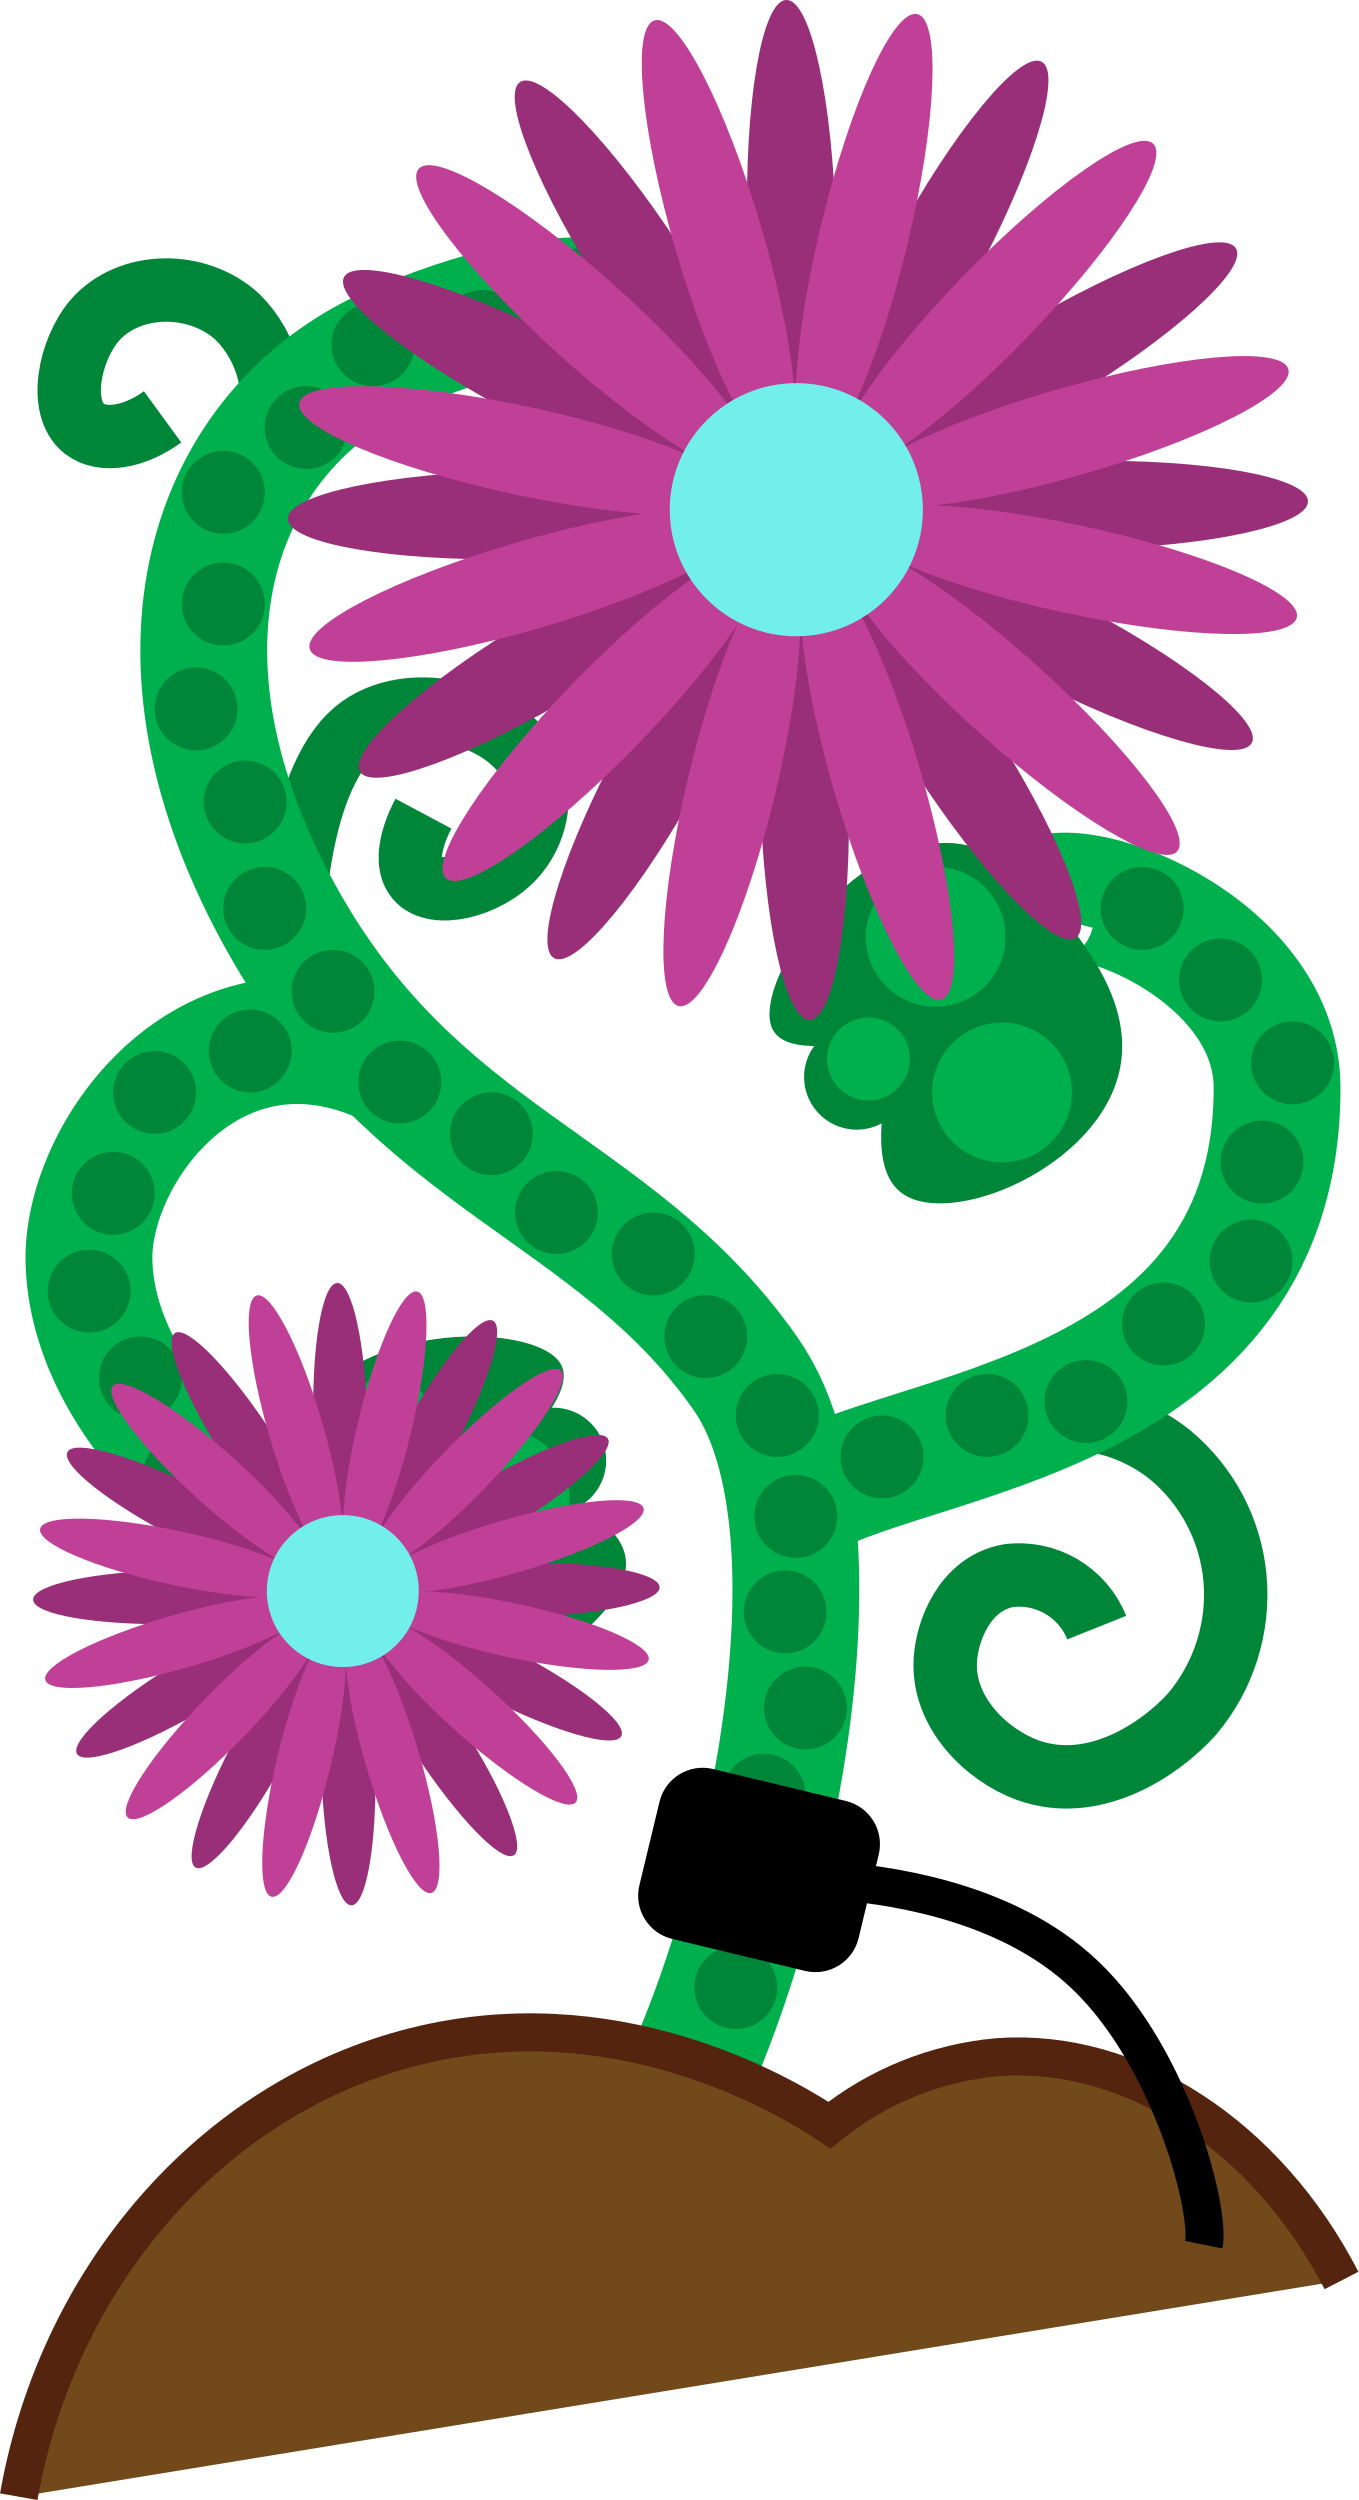
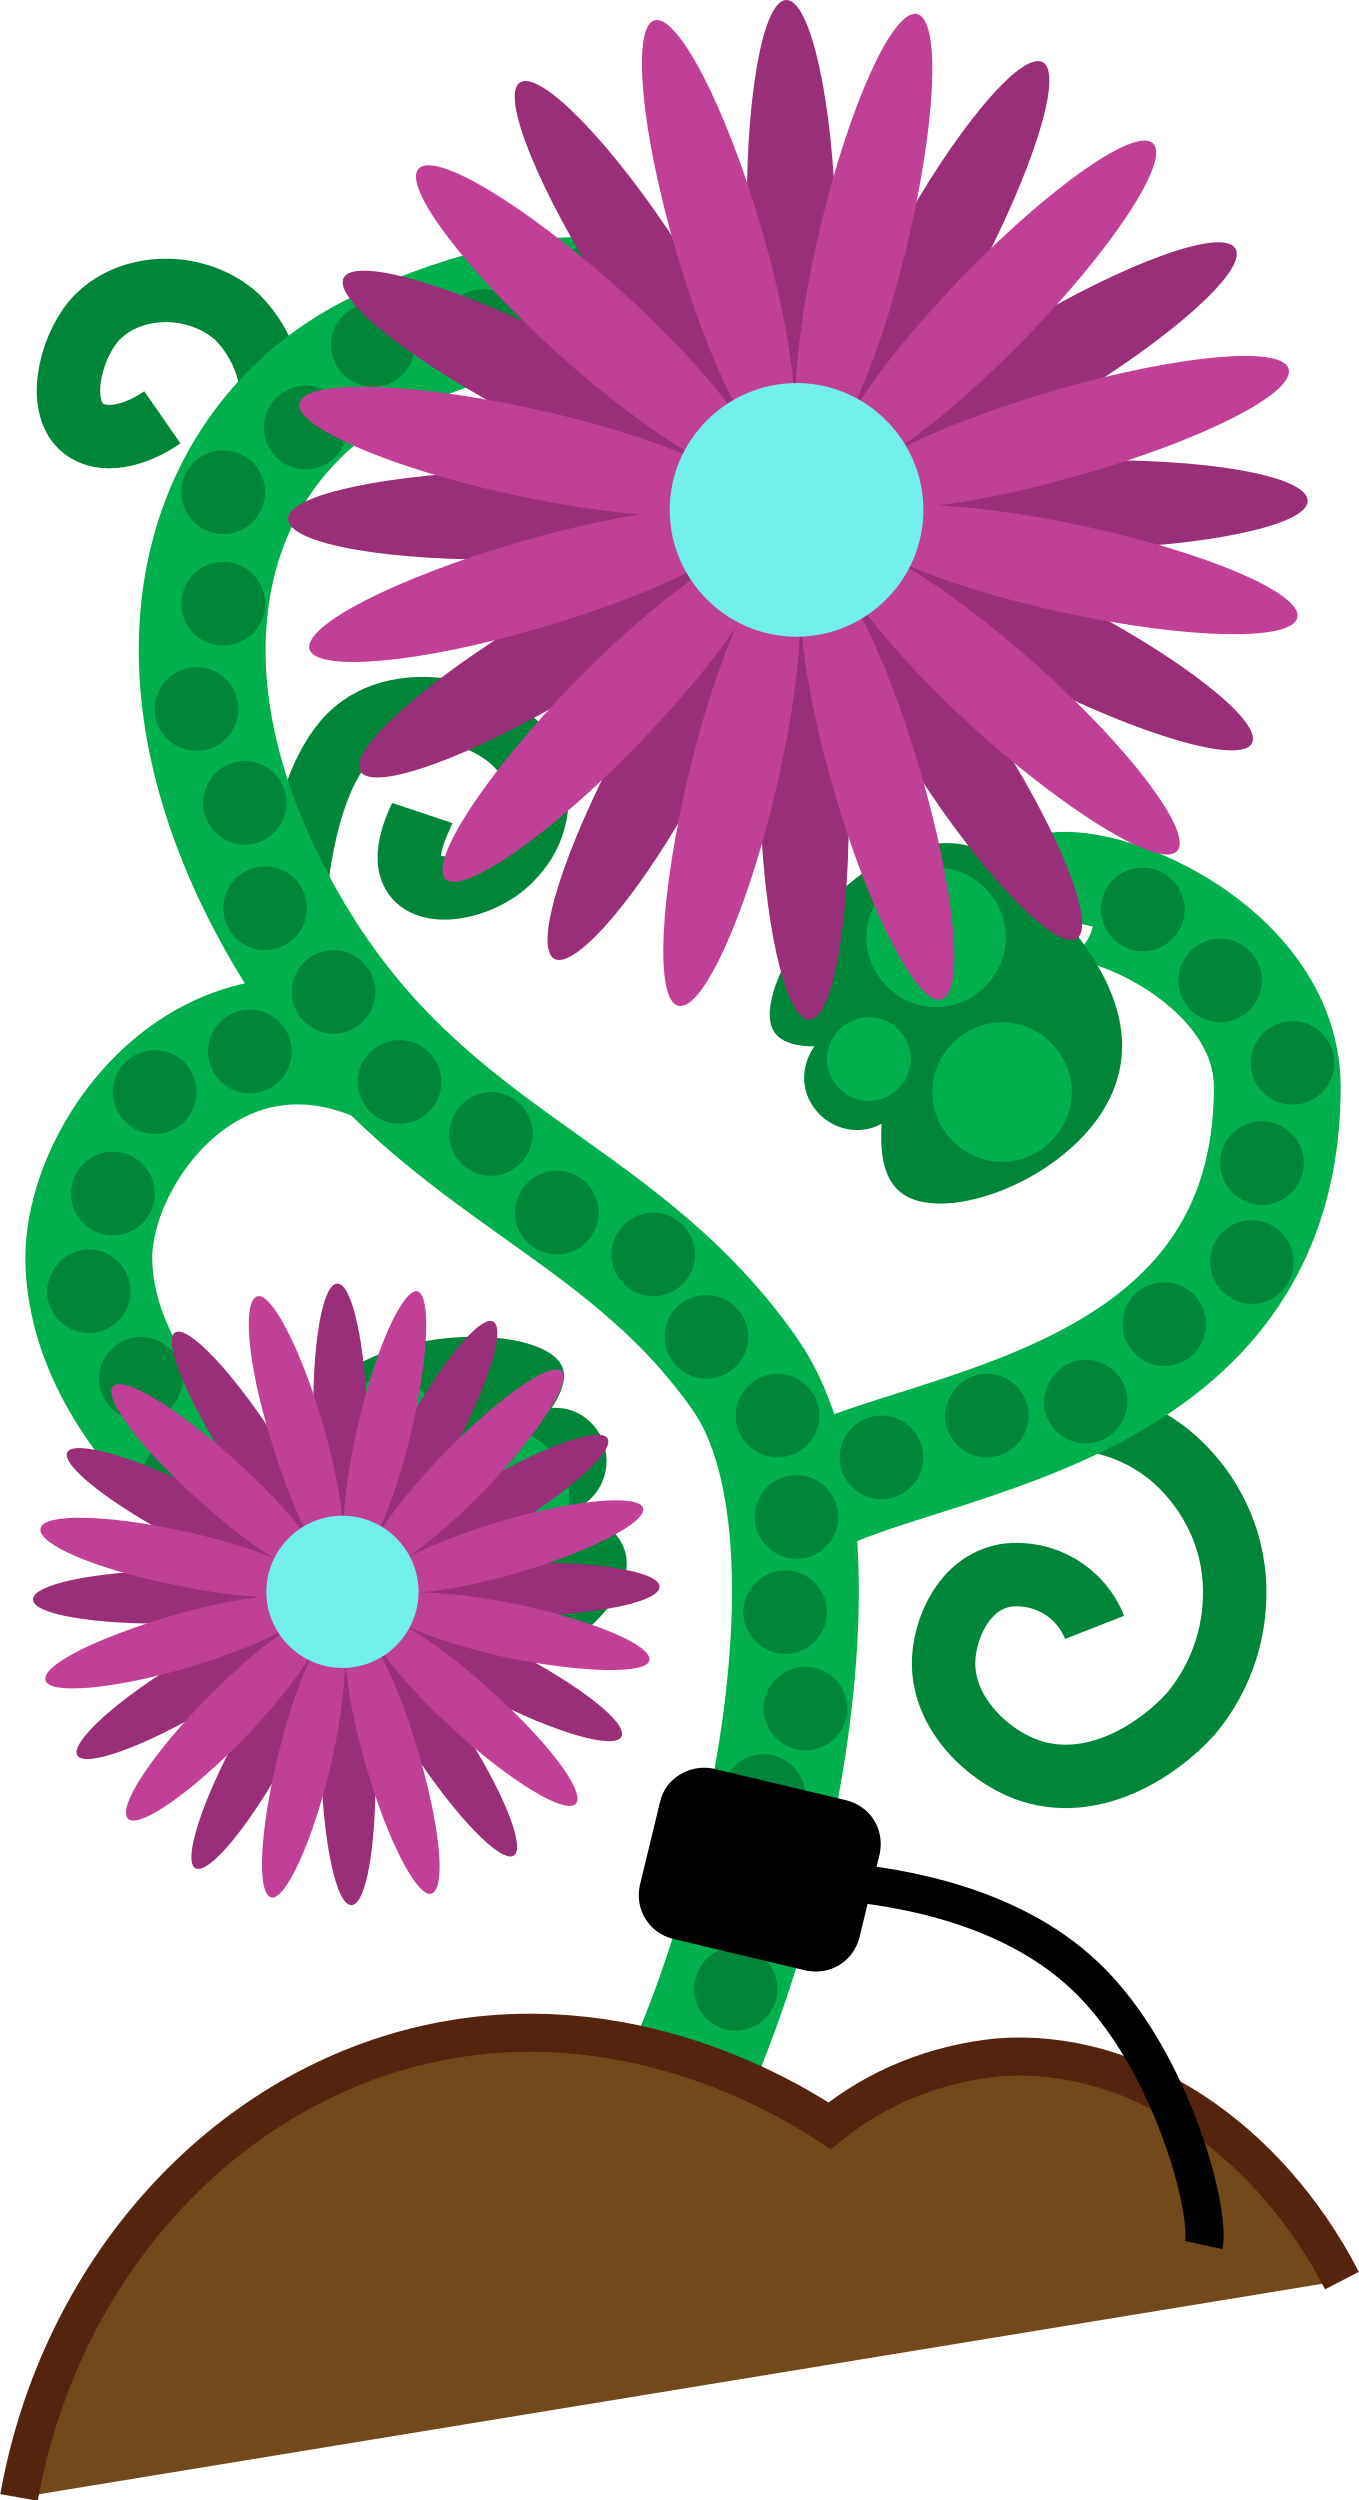
- <svg xmlns="http://www.w3.org/2000/svg" viewBox="0 0 107.1 197.13">
-   <defs>
-     <style>.cls-1,.cls-2,.cls-7{fill:none;}.cls-1{stroke:#008639;stroke-width:5px;}.cls-1,.cls-2,.cls-4,.cls-6,.cls-7{stroke-miterlimit:10;}.cls-2{stroke:#00b04c;stroke-width:10px;}.cls-3{fill:#008639;}.cls-4{fill:#71491a;stroke:#54240e;}.cls-4,.cls-6,.cls-7{stroke-width:3px;}.cls-5{fill:#00b04c;}.cls-6,.cls-7{stroke:#000;}.cls-8{fill:#992f78;}.cls-9{fill:#c04097;}.cls-10{fill:#73efeb;}</style>
-   </defs>
-   <g id="newest_closed" data-name="newest closed">
-     <path class="cls-1" d="M22,75.4c0-.8,0-12.77,4.59-17.36,4-4,12.4-1.88,14.3,2.38a7,7,0,0,1-1.36,7.15c-2.15,2.36-6.29,3.34-7.66,1.7s.35-4.81.51-5.11" transform="translate(1.01 0)" />
-     <path class="cls-1" d="M20,34.46A9.3,9.3,0,0,0,17.73,25c-3.2-2.94-8.59-2.82-11.27.26-2,2.35-2.91,6.89-.83,8.54,1.41,1.1,3.93.71,6.18-.93" transform="translate(1.01 0)" />
-     <path class="cls-1" d="M77.93,112.41c.59-.19,7.61-2.28,13.33,2.31a14.34,14.34,0,0,1,5.11,9.7A14.62,14.62,0,0,1,93,135.14C90.43,138,85.2,141.46,80,139.57c-3.24-1.19-6.72-4.56-6.47-8.68.14-2.34,1.55-6,4.94-6.64a6.6,6.6,0,0,1,7,4.09" transform="translate(1.01 0)" />
-     <path class="cls-2" d="M48.13,172.72c9.26-11.49,19.39-50.5,9.65-64.4-10.5-15-26.11-16.61-36.87-36.39-11.6-21.34-4.67-38.68,9.5-44.62,16-6.68,22.2-3.11,24.94,2.94" transform="translate(1.01 0)" />
-     <path class="cls-2" d="M60.9,119.12c6.36-6.27,38.81-5.7,38.79-33.35,0-11.83-18.39-18-19.4-13.79" transform="translate(1.01 0)" />
-     <path class="cls-2" d="M29.66,83.78C15.85,77.28,6,90.59,6,99.19c.08,12.55,15.06,23.94,21.5,22.21" transform="translate(1.01 0)" />
-     <circle class="cls-3" cx="52.66" cy="26.13" r="3.27" />
-     <circle class="cls-3" cx="45.63" cy="22.86" r="3.27" />
-     <circle class="cls-3" cx="38.06" cy="26.13" r="3.27" />
-     <circle class="cls-3" cx="29.41" cy="27.18" r="3.27" />
-     <circle class="cls-3" cx="24.14" cy="33.71" r="3.27" />
-     <circle class="cls-3" cx="17.61" cy="38.82" r="3.27" />
-     <circle class="cls-3" cx="17.61" cy="47.63" r="3.27" />
-     <circle class="cls-3" cx="15.46" cy="55.9" r="3.27" />
-     <circle class="cls-3" cx="19.33" cy="63.24" r="3.27" />
-     <circle class="cls-3" cx="20.87" cy="71.63" r="3.27" />
-     <circle class="cls-3" cx="26.26" cy="78.17" r="3.27" />
-     <circle class="cls-3" cx="19.73" cy="82.87" r="3.27" />
-     <circle class="cls-3" cx="12.19" cy="86.14" r="3.27" />
-     <circle class="cls-3" cx="8.93" cy="94.1" r="3.27" />
-     <circle class="cls-3" cx="7.03" cy="101.81" r="3.27" />
-     <circle class="cls-3" cx="11.07" cy="108.66" r="3.27" />
-     <circle class="cls-3" cx="14.56" cy="116.3" r="3.27" />
-     <circle class="cls-3" cx="22.11" cy="119.57" r="3.27" />
-     <circle class="cls-3" cx="31.52" cy="85.32" r="3.27" />
-     <circle class="cls-3" cx="38.74" cy="89.4" r="3.27" />
-     <circle class="cls-3" cx="43.88" cy="95.61" r="3.27" />
-     <circle class="cls-3" cx="51.51" cy="98.88" r="3.27" />
-     <circle class="cls-3" cx="55.65" cy="105.39" r="3.27" />
-     <circle class="cls-3" cx="61.29" cy="111.61" r="3.27" />
-     <circle class="cls-3" cx="62.75" cy="119.57" r="3.27" />
-     <circle class="cls-3" cx="69.55" cy="114.88" r="3.27" />
-     <circle class="cls-3" cx="61.91" cy="127.1" r="3.27" />
-     <circle class="cls-3" cx="63.51" cy="134.68" r="3.27" />
-     <circle class="cls-3" cx="60.24" cy="141.55" r="3.27" />
-     <circle class="cls-3" cx="58.02" cy="156.72" r="3.27" />
-     <circle class="cls-3" cx="77.83" cy="111.61" r="3.27" />
-     <circle class="cls-3" cx="85.63" cy="110.51" r="3.27" />
-     <circle class="cls-3" cx="91.75" cy="104.4" r="3.27" />
-     <circle class="cls-3" cx="98.65" cy="99.44" r="3.27" />
-     <circle class="cls-3" cx="99.51" cy="91.63" r="3.27" />
-     <circle class="cls-3" cx="101.92" cy="83.81" r="3.27" />
-     <circle class="cls-3" cx="96.24" cy="77.27" r="3.27" />
-     <circle class="cls-3" cx="90.06" cy="71.63" r="3.27" />
-     <path class="cls-4" d="M.47,196.87c3.17-17.93,15.86-32,32-35.68s29.2,4.58,31.92,6.38a24.63,24.63,0,0,1,13.28-5.36c10.57-.77,21.22,6.2,27.1,17.61" transform="translate(1.01 0)" />
-     <path class="cls-3" d="M55.94,28.92c3-1.05,9-3.12,14.1-.39,8.71,4.66,10,20.63,5.2,23.95-1.9,1.32-4.71.62-6.89-.24,0,.21.37,3.11-1.64,4.78s-5.22,1.44-7.46-.77c-.42,1.27-1.19,3-2.56,3.31-4.57,1.13-16-12.59-12.08-22.17C46.79,32.09,52.86,30,55.94,28.92Z" transform="translate(1.01 0)" />
-     <path class="cls-3" d="M83.59,73.3c1.55,2.1,4.61,6.23,3.73,10.87C85.81,92.08,73.7,97,70,94c-1.48-1.16-1.63-3.51-1.49-5.42a4.15,4.15,0,0,1-5.32-6.1c-1.1,0-2.61-.2-3.21-1.19-2-3.27,5.9-15.52,14.32-14.79C78.89,67,82,71.16,83.59,73.3Z" transform="translate(1.01 0)" />
-     <path class="cls-3" d="M23.55,123c.9,2.45,2.67,7.28,7,9.09,7.43,3.1,18.17-4.32,17.79-9.06-.15-1.88-2-3.3-3.7-4.23A4.16,4.16,0,0,0,42.5,111c.59-.92,1.27-2.28.77-3.32-1.64-3.47-16.2-3.61-20.22,3.81C20.83,115.6,22.63,120.52,23.55,123Z" transform="translate(1.01 0)" />
-     <circle class="cls-5" cx="79.01" cy="86.14" r="5.51" />
-     <circle class="cls-5" cx="73.78" cy="73.87" r="5.51" />
-     <circle class="cls-5" cx="52.38" cy="39.97" r="5.51" />
-     <circle class="cls-5" cx="65.69" cy="34.46" r="5.51" />
-     <circle class="cls-5" cx="64.2" cy="48.66" r="5.51" />
-     <circle class="cls-5" cx="39.41" cy="118.15" r="5.51" />
-     <circle class="cls-5" cx="73.78" cy="44.36" r="3.27" />
-     <circle class="cls-5" cx="53.62" cy="50.9" r="3.27" />
-     <circle class="cls-5" cx="68.48" cy="83.5" r="3.27" />
-     <circle class="cls-5" cx="30.66" cy="111.77" r="3.27" />
-     <circle class="cls-5" cx="33.93" cy="127.1" r="3.27" />
-     <rect class="cls-6" x="51.46" y="142.06" width="14.78" height="10.78" rx="2" transform="translate(37.16 -9.68) rotate(13.54)" />
-     <path class="cls-7" d="M93.91,177c.56-2.8-2.76-15.56-10-21.85-6.26-5.48-15.4-6.57-19.26-6.86" transform="translate(1.01 0)" />
-   </g>
-   <g id="new_flowers" data-name="new flowers">
-     <ellipse id="petals" class="cls-8" cx="49.79" cy="21.54" rx="3.49" ry="17.97" transform="translate(-2.69 30.58) rotate(-32.99)" />
-     <ellipse id="petals-2" data-name="petals" class="cls-8" cx="74.03" cy="58.89" rx="3.49" ry="17.97" transform="translate(-19.12 49.8) rotate(-32.99)" />
-     <ellipse id="petals-3" data-name="petals" class="cls-8" cx="42.11" cy="30.06" rx="3.49" ry="17.97" transform="translate(-2.85 53.81) rotate(-62.85)" />
-     <ellipse id="petals-4" data-name="petals" class="cls-8" cx="81.72" cy="50.37" rx="3.49" ry="17.97" transform="translate(0.61 100.1) rotate(-62.85)" />
-     <ellipse id="petals-5" data-name="petals" class="cls-8" cx="39.66" cy="40.6" rx="17.97" ry="3.49" transform="translate(0.3 0.7) rotate(-1)" />
-     <ellipse id="petals-6" data-name="petals" class="cls-8" cx="84.17" cy="39.83" rx="17.97" ry="3.49" transform="translate(0.32 1.48) rotate(-1)" />
-     <ellipse id="petals-7" data-name="petals" class="cls-8" cx="42.81" cy="51.63" rx="17.97" ry="3.49" transform="translate(-19.42 29.27) rotate(-30.86)" />
-     <ellipse id="petals-8" data-name="petals" class="cls-8" cx="81.02" cy="28.8" rx="17.97" ry="3.49" transform="translate(-2.29 45.64) rotate(-30.86)" />
-     <ellipse id="petals-9" data-name="petals" class="cls-8" cx="51.27" cy="59.77" rx="17.97" ry="3.49" transform="translate(-24.72 76.24) rotate(-61.45)" />
-     <ellipse id="petals-10" data-name="petals" class="cls-8" cx="72.55" cy="20.66" rx="17.97" ry="3.49" transform="translate(20.73 74.51) rotate(-61.45)" />
-     <ellipse id="petals-11" data-name="petals" class="cls-8" cx="62.42" cy="62.47" rx="3.49" ry="17.97" transform="translate(-0.4 1.44) rotate(-1.31)" />
-     <ellipse id="petals-12" data-name="petals" class="cls-8" cx="61.41" cy="17.96" rx="3.49" ry="17.97" transform="translate(0.61 1.41) rotate(-1.31)" />
-     <ellipse id="petals-13" data-name="petals" class="cls-9" cx="45.37" cy="25.32" rx="3.49" ry="17.97" transform="translate(-2.8 42.1) rotate(-48)" />
-     <ellipse id="petals-14" data-name="petals" class="cls-9" cx="78.46" cy="55.11" rx="3.49" ry="17.97" transform="translate(-13.99 76.54) rotate(-48)" />
-     <ellipse id="petals-15" data-name="petals" class="cls-9" cx="40.15" cy="35.54" rx="3.49" ry="17.97" transform="translate(-2.02 67.32) rotate(-77.86)" />
-     <ellipse id="petals-16" data-name="petals" class="cls-9" cx="83.67" cy="44.9" rx="3.49" ry="17.97" transform="translate(23.2 117.26) rotate(-77.86)" />
-     <ellipse id="petals-17" data-name="petals" class="cls-9" cx="40.52" cy="46.36" rx="17.97" ry="3.49" transform="matrix(0.96, -0.28, 0.28, 0.96, -10.21, 12.98)" />
-     <ellipse id="petals-18" data-name="petals" class="cls-9" cx="83.31" cy="34.07" rx="17.97" ry="3.49" transform="translate(-5.16 24.31) rotate(-16.02)" />
-     <ellipse id="petals-19" data-name="petals" class="cls-9" cx="46.42" cy="56.19" rx="17.97" ry="3.49" transform="matrix(0.7, -0.72, 0.72, 0.7, -25.23, 50.39)" />
-     <ellipse id="petals-20" data-name="petals" class="cls-9" cx="77.41" cy="24.24" rx="17.97" ry="3.49" transform="translate(7.13 62.93) rotate(-45.88)" />
-     <ellipse id="petals-21" data-name="petals" class="cls-9" cx="56.7" cy="61.86" rx="17.97" ry="3.49" transform="translate(-15.7 102.5) rotate(-76.46)" />
-     <ellipse id="petals-22" data-name="petals" class="cls-9" cx="67.12" cy="18.57" rx="17.97" ry="3.49" transform="translate(34.36 79.49) rotate(-76.46)" />
-     <ellipse id="petals-23" data-name="petals" class="cls-9" cx="68.17" cy="61.58" rx="3.49" ry="17.97" transform="translate(-13.55 21.64) rotate(-16.32)" />
-     <ellipse id="petals-24" data-name="petals" class="cls-9" cx="55.66" cy="18.85" rx="3.49" ry="17.97" transform="translate(-2.05 16.4) rotate(-16.32)" />
-     <ellipse id="petals-25" data-name="petals" class="cls-8" cx="18.75" cy="114.31" rx="2.13" ry="10.96" transform="translate(-58.21 28.64) rotate(-32.99)" />
-     <path id="petals-26" data-name="petals" class="cls-8" d="M39.51,146.29c-1,.64-4.46-3-7.76-8s-5.17-9.71-4.18-10.35,4.46,3,7.75,8,5.17,9.72,4.19,10.36" transform="translate(1.01 0)" />
-     <ellipse id="petals-27" data-name="petals" class="cls-8" cx="14.06" cy="119.5" rx="2.13" ry="10.96" transform="translate(-97.68 77.48) rotate(-62.85)" />
-     <ellipse id="petals-28" data-name="petals" class="cls-8" cx="38.23" cy="131.9" rx="2.13" ry="10.96" transform="translate(-95.57 105.72) rotate(-62.85)" />
-     <path id="petals-29" data-name="petals" class="cls-8" d="M1.6,126.13c0-1.18,4.87-2.21,10.93-2.32s11,.76,11,1.94S18.65,128,12.6,128.07s-11-.76-11-1.94" transform="translate(1.01 0)" />
-     <ellipse id="petals-30" data-name="petals" class="cls-8" cx="39.72" cy="125.46" rx="10.96" ry="2.13" transform="matrix(1, -0.02, 0.02, 1, -1.18, 0.71)" />
-     <ellipse id="petals-31" data-name="petals" class="cls-8" cx="14.48" cy="132.67" rx="10.96" ry="2.13" transform="translate(-65 26.22) rotate(-30.86)" />
-     <ellipse id="petals-32" data-name="petals" class="cls-8" cx="37.8" cy="118.73" rx="10.96" ry="2.13" transform="matrix(0.86, -0.51, 0.51, 0.86, -54.55, 36.2)" />
-     <path id="petals-33" data-name="petals" class="cls-8" d="M14.41,147.26c-1-.56.48-5.33,3.37-10.65s6.08-9.17,7.11-8.61-.47,5.33-3.37,10.65-6.08,9.17-7.11,8.61" transform="translate(1.01 0)" />
-     <ellipse id="petals-34" data-name="petals" class="cls-8" cx="32.63" cy="113.77" rx="10.96" ry="2.13" transform="translate(-81.89 88.06) rotate(-61.45)" />
-     <path id="petals-35" data-name="petals" class="cls-8" d="M26.7,150.24c-1.17,0-2.24-4.86-2.38-10.91s.71-11,1.88-11,2.24,4.86,2.38,10.91-.7,11-1.88,11" transform="translate(1.01 0)" />
-     <path id="petals-36" data-name="petals" class="cls-8" d="M25.58,101.16c1.18,0,2.24,4.86,2.38,10.92s-.7,11-1.88,11-2.24-4.85-2.38-10.91.71-11,1.88-11" transform="translate(1.01 0)" />
-     <ellipse id="petals-37" data-name="petals" class="cls-9" cx="16.05" cy="116.61" rx="2.13" ry="10.96" transform="translate(-80.35 50.52) rotate(-48)" />
-     <ellipse id="petals-38" data-name="petals" class="cls-9" cx="36.24" cy="134.79" rx="2.13" ry="10.96" transform="translate(-87.17 71.53) rotate(-48)" />
-     <ellipse id="petals-39" data-name="petals" class="cls-9" cx="12.87" cy="122.85" rx="2.13" ry="10.96" transform="translate(-108.93 109.6) rotate(-77.86)" />
-     <ellipse id="petals-40" data-name="petals" class="cls-9" cx="39.42" cy="128.56" rx="2.13" ry="10.96" transform="translate(-93.54 140.07) rotate(-77.86)" />
-     <ellipse id="petals-41" data-name="petals" class="cls-9" cx="13.09" cy="129.45" rx="10.96" ry="2.13" transform="translate(-34.2 8.64) rotate(-16.02)" />
-     <ellipse id="petals-42" data-name="petals" class="cls-9" cx="39.2" cy="121.95" rx="10.96" ry="2.13" transform="translate(-31.12 15.55) rotate(-16.02)" />
-     <ellipse id="petals-43" data-name="petals" class="cls-9" cx="16.69" cy="135.45" rx="10.96" ry="2.13" transform="translate(-91.16 53.13) rotate(-45.88)" />
-     <ellipse id="petals-44" data-name="petals" class="cls-9" cx="35.6" cy="115.95" rx="10.96" ry="2.13" transform="translate(-71.41 60.78) rotate(-45.88)" />
-     <path id="petals-45" data-name="petals" class="cls-9" d="M20.4,149.56c-1.15-.27-.92-5.27.49-11.15s3.5-10.44,4.64-10.16.92,5.27-.5,11.15-3.49,10.44-4.63,10.16" transform="translate(1.01 0)" />
-     <path id="petals-46" data-name="petals" class="cls-9" d="M31.89,101.84c1.14.28.92,5.27-.5,11.16s-3.49,10.43-4.63,10.16-.93-5.27.49-11.16,3.49-10.44,4.64-10.16" transform="translate(1.01 0)" />
-     <path id="petals-47" data-name="petals" class="cls-9" d="M33,149.26c-1.13.33-3.42-4.12-5.12-9.93s-2.17-10.78-1-11.11,3.42,4.11,5.12,9.92,2.17,10.79,1,11.12" transform="translate(1.01 0)" />
-     <path id="petals-48" data-name="petals" class="cls-9" d="M19.24,102.15c1.13-.33,3.43,4.11,5.13,9.92s2.17,10.79,1,11.12-3.43-4.11-5.13-9.92-2.16-10.79-1-11.12" transform="translate(1.01 0)" />
-     <circle class="cls-10" cx="62.79" cy="40.19" r="9.98" />
-     <circle class="cls-10" cx="27.03" cy="125.46" r="5.99" />
+ <svg xmlns="http://www.w3.org/2000/svg" version="1.1" id="Layer_1" x="0px" y="0px" viewBox="0 0 107.1 197.1" style="enable-background:new 0 0 107.1 197.1;" xml:space="preserve">
+   <style type="text/css">
+ 	.st0{fill:none;stroke:#008639;stroke-width:5;stroke-miterlimit:10;}
+ 	.st1{fill:none;stroke:#00B04C;stroke-width:10;stroke-miterlimit:10;}
+ 	.st2{fill:#008639;}
+ 	.st3{fill:#71491A;}
+ 	.st4{fill:none;stroke:#54240E;stroke-width:3;stroke-miterlimit:10;}
+ 	.st5{fill:#00B04C;}
+ 	.st6{fill:none;stroke:#000000;stroke-width:3;stroke-miterlimit:10;}
+ 	.st7{fill:#992F78;}
+ 	.st8{fill:#C04097;}
+ 	.st9{fill:#73EFEB;}
+ </style>
+   <g>
+     <path class="st0" d="M23,75.4c0-0.8,0-12.8,4.6-17.4c4-4,12.4-1.9,14.3,2.4c0.9,2.5,0.4,5.2-1.4,7.1c-2.1,2.4-6.3,3.3-7.7,1.7   s0.4-4.8,0.5-5.1" />
+     <path class="st0" d="M21,34.5c1.1-3.3,0.2-7-2.3-9.5c-3.2-2.9-8.6-2.8-11.3,0.3c-2,2.4-2.9,6.9-0.8,8.5c1.4,1.1,3.9,0.7,6.2-0.9" />
+     <path class="st0" d="M78.9,112.4c0.6-0.2,7.6-2.3,13.3,2.3c2.9,2.4,4.8,5.9,5.1,9.7c0.3,3.9-0.9,7.7-3.4,10.7   c-2.6,2.9-7.8,6.3-13,4.4c-3.2-1.2-6.7-4.6-6.5-8.7c0.1-2.3,1.5-6,4.9-6.6c3-0.4,5.9,1.3,7,4.1" />
+     <path class="st1" d="M49.1,172.7c9.3-11.5,19.4-50.5,9.6-64.4c-10.5-15-26.1-16.6-36.9-36.4c-11.6-21.3-4.7-38.7,9.5-44.6   c16-6.7,22.2-3.1,24.9,2.9" />
+     <path class="st1" d="M61.9,119.1c6.4-6.3,38.8-5.7,38.8-33.4c0-11.8-18.4-18-19.4-13.8" />
+     <path class="st1" d="M30.7,83.8C16.9,77.3,7,90.6,7,99.2c0.1,12.6,15.1,23.9,21.5,22.2" />
+     <path class="st2" d="M52.7,22.9c1.8,0,3.3,1.5,3.3,3.3c0,1.8-1.5,3.3-3.3,3.3c-1.8,0-3.3-1.5-3.3-3.3   C49.4,24.3,50.9,22.9,52.7,22.9z" />
+     <circle class="st2" cx="45.6" cy="22.9" r="3.3" />
+     <circle class="st2" cx="38.1" cy="26.1" r="3.3" />
+     <circle class="st2" cx="29.4" cy="27.2" r="3.3" />
+     <circle class="st2" cx="24.1" cy="33.7" r="3.3" />
+     <circle class="st2" cx="17.6" cy="38.8" r="3.3" />
+     <circle class="st2" cx="17.6" cy="47.6" r="3.3" />
+     <circle class="st2" cx="15.5" cy="55.9" r="3.3" />
+     <path class="st2" d="M19.3,60c1.8,0,3.3,1.5,3.3,3.3c0,1.8-1.5,3.3-3.3,3.3c-1.8,0-3.3-1.5-3.3-3.3C16.1,61.4,17.5,60,19.3,60z" />
+     <circle class="st2" cx="20.9" cy="71.6" r="3.3" />
+     <path class="st2" d="M26.3,74.9c1.8,0,3.3,1.5,3.3,3.3c0,1.8-1.5,3.3-3.3,3.3c-1.8,0-3.3-1.5-3.3-3.3C23,76.4,24.5,74.9,26.3,74.9z   " />
+     <circle class="st2" cx="19.7" cy="82.9" r="3.3" />
+     <circle class="st2" cx="12.2" cy="86.1" r="3.3" />
+     <circle class="st2" cx="8.9" cy="94.1" r="3.3" />
+     <path class="st2" d="M7,98.5c1.8,0,3.3,1.5,3.3,3.3c0,1.8-1.5,3.3-3.3,3.3c-1.8,0-3.3-1.5-3.3-3.3C3.8,100,5.2,98.5,7,98.5z" />
+     <path class="st2" d="M11.1,105.4c1.8,0,3.3,1.5,3.3,3.3s-1.5,3.3-3.3,3.3c-1.8,0-3.3-1.5-3.3-3.3S9.3,105.4,11.1,105.4z" />
+     <path class="st2" d="M14.6,113c1.8,0,3.3,1.5,3.3,3.3c0,1.8-1.5,3.3-3.3,3.3s-3.3-1.5-3.3-3.3C11.3,114.5,12.8,113,14.6,113z" />
+     <path class="st2" d="M22.1,116.3c1.8,0,3.3,1.5,3.3,3.3c0,1.8-1.5,3.3-3.3,3.3c-1.8,0-3.3-1.5-3.3-3.3   C18.8,117.8,20.3,116.3,22.1,116.3z" />
+     <circle class="st2" cx="31.5" cy="85.3" r="3.3" />
+     <path class="st2" d="M38.7,86.1c1.8,0,3.3,1.5,3.3,3.3c0,1.8-1.5,3.3-3.3,3.3c-1.8,0-3.3-1.5-3.3-3.3   C35.5,87.6,36.9,86.1,38.7,86.1z" />
+     <circle class="st2" cx="43.9" cy="95.6" r="3.3" />
+     <path class="st2" d="M51.5,95.6c1.8,0,3.3,1.5,3.3,3.3s-1.5,3.3-3.3,3.3c-1.8,0-3.3-1.5-3.3-3.3S49.7,95.6,51.5,95.6z" />
+     <path class="st2" d="M55.7,102.1c1.8,0,3.3,1.5,3.3,3.3c0,1.8-1.5,3.3-3.3,3.3c-1.8,0-3.3-1.5-3.3-3.3   C52.4,103.6,53.8,102.1,55.7,102.1z" />
+     <path class="st2" d="M61.3,108.3c1.8,0,3.3,1.5,3.3,3.3c0,1.8-1.5,3.3-3.3,3.3s-3.3-1.5-3.3-3.3C58,109.8,59.5,108.3,61.3,108.3z" />
+     <path class="st2" d="M62.8,116.3c1.8,0,3.3,1.5,3.3,3.3c0,1.8-1.5,3.3-3.3,3.3s-3.3-1.5-3.3-3.3C59.5,117.8,60.9,116.3,62.8,116.3z   " />
+     <path class="st2" d="M69.5,111.6c1.8,0,3.3,1.5,3.3,3.3s-1.5,3.3-3.3,3.3c-1.8,0-3.3-1.5-3.3-3.3S67.7,111.6,69.5,111.6z" />
+     <path class="st2" d="M61.9,123.8c1.8,0,3.3,1.5,3.3,3.3c0,1.8-1.5,3.3-3.3,3.3s-3.3-1.5-3.3-3.3C58.6,125.3,60.1,123.8,61.9,123.8z   " />
+     <path class="st2" d="M63.5,131.4c1.8,0,3.3,1.5,3.3,3.3c0,1.8-1.5,3.3-3.3,3.3c-1.8,0-3.3-1.5-3.3-3.3   C60.2,132.9,61.7,131.4,63.5,131.4z" />
+     <path class="st2" d="M60.2,138.3c1.8,0,3.3,1.5,3.3,3.3c0,1.8-1.5,3.3-3.3,3.3c-1.8,0-3.3-1.5-3.3-3.3   C57,139.7,58.4,138.3,60.2,138.3z" />
+     <path class="st2" d="M58,153.5c1.8,0,3.3,1.5,3.3,3.3c0,1.8-1.5,3.3-3.3,3.3c-1.8,0-3.3-1.5-3.3-3.3   C54.8,154.9,56.2,153.5,58,153.5z" />
+     <path class="st2" d="M77.8,108.3c1.8,0,3.3,1.5,3.3,3.3c0,1.8-1.5,3.3-3.3,3.3s-3.3-1.5-3.3-3.3C74.6,109.8,76,108.3,77.8,108.3z" />
+     <path class="st2" d="M85.6,107.2c1.8,0,3.3,1.5,3.3,3.3c0,1.8-1.5,3.3-3.3,3.3s-3.3-1.5-3.3-3.3C82.4,108.7,83.8,107.2,85.6,107.2z   " />
+     <path class="st2" d="M91.8,101.1c1.8,0,3.3,1.5,3.3,3.3c0,1.8-1.5,3.3-3.3,3.3s-3.3-1.5-3.3-3.3C88.5,102.6,89.9,101.1,91.8,101.1z   " />
+     <path class="st2" d="M98.7,96.2c1.8,0,3.3,1.5,3.3,3.3s-1.5,3.3-3.3,3.3c-1.8,0-3.3-1.5-3.3-3.3S96.8,96.2,98.7,96.2z" />
+     <path class="st2" d="M99.5,88.4c1.8,0,3.3,1.5,3.3,3.3c0,1.8-1.5,3.3-3.3,3.3c-1.8,0-3.3-1.5-3.3-3.3   C96.2,89.8,97.7,88.4,99.5,88.4z" />
+     <path class="st2" d="M101.9,80.5c1.8,0,3.3,1.5,3.3,3.3s-1.5,3.3-3.3,3.3s-3.3-1.5-3.3-3.3S100.1,80.5,101.9,80.5z" />
+     <path class="st2" d="M96.2,74c1.8,0,3.3,1.5,3.3,3.3s-1.5,3.3-3.3,3.3c-1.8,0-3.3-1.5-3.3-3.3S94.4,74,96.2,74z" />
+     <path class="st2" d="M90.1,68.4c1.8,0,3.3,1.5,3.3,3.3c0,1.8-1.5,3.3-3.3,3.3c-1.8,0-3.3-1.5-3.3-3.3   C86.8,69.8,88.3,68.4,90.1,68.4z" />
+     <path class="st3" d="M1.5,196.9c3.2-17.9,15.9-32,32-35.7c16.1-3.7,29.2,4.6,31.9,6.4c3.8-3.1,8.4-4.9,13.3-5.4   c10.6-0.8,21.2,6.2,27.1,17.6" />
+     <path class="st4" d="M1.5,196.9c3.2-17.9,15.9-32,32-35.7c16.1-3.7,29.2,4.6,31.9,6.4c3.8-3.1,8.4-4.9,13.3-5.4   c10.6-0.8,21.2,6.2,27.1,17.6" />
+     <path class="st2" d="M57,28.9c3-1,9-3.1,14.1-0.4c8.7,4.7,10,20.6,5.2,24c-1.9,1.3-4.7,0.6-6.9-0.2c0,0.2,0.4,3.1-1.6,4.8   c-2,1.7-5.2,1.4-7.5-0.8c-0.4,1.3-1.2,3-2.6,3.3c-4.6,1.1-16-12.6-12.1-22.2C47.8,32.1,53.9,30,57,28.9z" />
+     <path class="st2" d="M84.6,73.3c1.6,2.1,4.6,6.2,3.7,10.9C86.8,92.1,74.7,97,71,94c-1.5-1.2-1.6-3.5-1.5-5.4   c-2,1.1-4.5,0.3-5.6-1.7c-0.8-1.4-0.6-3.1,0.3-4.4c-1.1,0-2.6-0.2-3.2-1.2c-2-3.3,5.9-15.5,14.3-14.8C79.9,67,83,71.2,84.6,73.3z" />
+     <path class="st2" d="M24.6,123c0.9,2.5,2.7,7.3,7,9.1c7.4,3.1,18.2-4.3,17.8-9.1c-0.1-1.9-2-3.3-3.7-4.2c2-1.1,2.7-3.6,1.6-5.7   c-0.8-1.4-2.2-2.2-3.8-2.1c0.6-0.9,1.3-2.3,0.8-3.3c-1.6-3.5-16.2-3.6-20.2,3.8C21.8,115.6,23.6,120.5,24.6,123z" />
+     <path class="st5" d="M79,80.6c3,0,5.5,2.5,5.5,5.5c0,3-2.5,5.5-5.5,5.5s-5.5-2.5-5.5-5.5C73.5,83.1,76,80.6,79,80.6z" />
+     <path class="st5" d="M73.8,68.4c3,0,5.5,2.5,5.5,5.5s-2.5,5.5-5.5,5.5s-5.5-2.5-5.5-5.5S70.7,68.4,73.8,68.4z" />
+     <path class="st5" d="M52.4,34.5c3,0,5.5,2.5,5.5,5.5c0,3-2.5,5.5-5.5,5.5S46.9,43,46.9,40C46.9,36.9,49.3,34.5,52.4,34.5z" />
+     <path class="st5" d="M65.7,29c3,0,5.5,2.5,5.5,5.5S68.7,40,65.7,40c-3,0-5.5-2.5-5.5-5.5S62.6,29,65.7,29z" />
+     <path class="st5" d="M64.2,43.1c3,0,5.5,2.5,5.5,5.5c0,3-2.5,5.5-5.5,5.5s-5.5-2.5-5.5-5.5C58.7,45.6,61.2,43.1,64.2,43.1z" />
+     <path class="st5" d="M39.4,112.6c3,0,5.5,2.5,5.5,5.5c0,3-2.5,5.5-5.5,5.5c-3,0-5.5-2.5-5.5-5.5C33.9,115.1,36.4,112.6,39.4,112.6z   " />
+     <path class="st5" d="M73.8,41.1c1.8,0,3.3,1.5,3.3,3.3c0,1.8-1.5,3.3-3.3,3.3c-1.8,0-3.3-1.5-3.3-3.3C70.5,42.6,72,41.1,73.8,41.1z   " />
+     <path class="st5" d="M53.6,47.6c1.8,0,3.3,1.5,3.3,3.3c0,1.8-1.5,3.3-3.3,3.3c-1.8,0-3.3-1.5-3.3-3.3   C50.4,49.1,51.8,47.6,53.6,47.6z" />
+     <path class="st5" d="M68.5,80.2c1.8,0,3.3,1.5,3.3,3.3s-1.5,3.3-3.3,3.3c-1.8,0-3.3-1.5-3.3-3.3S66.7,80.2,68.5,80.2z" />
+     <path class="st5" d="M30.7,108.5c1.8,0,3.3,1.5,3.3,3.3c0,1.8-1.5,3.3-3.3,3.3c-1.8,0-3.3-1.5-3.3-3.3   C27.4,110,28.9,108.5,30.7,108.5z" />
+     <path class="st5" d="M33.9,123.8c1.8,0,3.3,1.5,3.3,3.3c0,1.8-1.5,3.3-3.3,3.3c-1.8,0-3.3-1.5-3.3-3.3   C30.7,125.3,32.1,123.8,33.9,123.8z" />
+     <path d="M55.9,140.9l10.5,2.5c1.1,0.3,1.7,1.3,1.5,2.4l-1.6,6.6c-0.3,1.1-1.3,1.7-2.4,1.5l-10.5-2.5c-1.1-0.3-1.7-1.3-1.5-2.4   l1.6-6.6C53.7,141.4,54.8,140.7,55.9,140.9z" />
+     <path class="st6" d="M55.9,140.9l10.5,2.5c1.1,0.3,1.7,1.3,1.5,2.4l-1.6,6.6c-0.3,1.1-1.3,1.7-2.4,1.5l-10.5-2.5   c-1.1-0.3-1.7-1.3-1.5-2.4l1.6-6.6C53.7,141.4,54.8,140.7,55.9,140.9z" />
+     <path class="st6" d="M94.9,177c0.6-2.8-2.8-15.6-10-21.8c-6.3-5.5-15.4-6.6-19.3-6.9" />
+     <path class="st7" d="M41,6.5c1.6-1,7.3,4.8,12.7,13.2c5.4,8.3,8.5,15.9,6.9,17c-1.6,1-7.3-4.8-12.7-13.2S39.4,7.5,41,6.5z" />
+     <path class="st7" d="M65.3,43.8c1.6-1,7.3,4.8,12.7,13.2c5.4,8.3,8.5,15.9,6.9,17c-1.6,1-7.3-4.8-12.7-13.2   C66.7,52.5,63.6,44.9,65.3,43.8z" />
+     <path class="st7" d="M27.1,21.9c0.9-1.7,8.8,0.6,17.6,5.1S60,36.5,59.1,38.3c-0.9,1.7-8.8-0.6-17.6-5.1S26.2,23.6,27.1,21.9z" />
+     <path class="st7" d="M66.7,42.2c0.9-1.7,8.8,0.6,17.6,5.1s15.3,9.6,14.4,11.3c-0.9,1.7-8.8-0.6-17.6-5.1S65.9,43.9,66.7,42.2z" />
+     <path class="st7" d="M40.6,37.1c9.9-0.2,18,1.2,18,3.2c0,1.9-8,3.6-17.9,3.8c-9.9,0.2-18-1.2-18-3.2C22.7,39,30.7,37.3,40.6,37.1z" />
+     <path class="st7" d="M85.1,36.3c9.9-0.2,18,1.2,18,3.2c0,1.9-8,3.6-17.9,3.8c-9.9,0.2-18-1.2-18-3.2S75.2,36.5,85.1,36.3z" />
+     <path class="st7" d="M42,48.6c8.5-5.1,16.2-7.9,17.2-6.2c1,1.7-5.1,7.1-13.6,12.2c-8.5,5.1-16.2,7.9-17.2,6.2   C27.4,59.2,33.5,53.7,42,48.6z" />
+     <path class="st7" d="M80.2,25.8c8.5-5.1,16.2-7.9,17.2-6.2s-5.1,7.1-13.6,12.2S67.6,39.7,66.6,38C65.6,36.4,71.7,30.9,80.2,25.8z" />
+     <path class="st7" d="M49.2,58.1c4.7-8.7,10-15,11.7-14.1c1.7,0.9-0.8,8.7-5.5,17.5s-10,15-11.7,14.1C42,74.6,44.5,66.8,49.2,58.1z" />
+     <path class="st7" d="M70.5,19c4.7-8.7,10-15,11.7-14.1s-0.8,8.7-5.5,17.5c-4.7,8.7-10,15-11.7,14.1C63.3,35.5,65.7,27.7,70.5,19z" />
+     <path class="st7" d="M63,44.5c1.9,0,3.7,8,3.9,17.9s-1.2,18-3.1,18c-1.9,0-3.7-8-3.9-17.9C59.7,52.6,61.1,44.5,63,44.5z" />
+     <path class="st7" d="M62,0c1.9,0,3.7,8,3.9,17.9c0.2,9.9-1.2,18-3.1,18s-3.7-8-3.9-17.9C58.7,8.1,60.1,0,62,0z" />
+     <path class="st8" d="M33,13.3c1.3-1.4,8.3,2.8,15.7,9.4c7.4,6.6,12.3,13.2,11,14.6c-1.3,1.4-8.3-2.8-15.7-9.4   C36.7,21.3,31.7,14.7,33,13.3z" />
+     <path class="st8" d="M66.1,43.1c1.3-1.4,8.3,2.8,15.7,9.4c7.4,6.6,12.3,13.2,11,14.6c-1.3,1.4-8.3-2.8-15.7-9.4   C69.8,51.1,64.8,44.5,66.1,43.1z" />
+     <path class="st8" d="M23.6,31.8c0.4-1.9,8.6-1.7,18.3,0.4c9.7,2.1,17.2,5.3,16.8,7.2c-0.4,1.9-8.6,1.7-18.3-0.4   C30.7,36.9,23.2,33.6,23.6,31.8z" />
+     <ellipse transform="matrix(0.2103 -0.9776 0.9776 0.2103 22.9817 118.2581)" class="st8" cx="84.7" cy="44.9" rx="3.5" ry="18" />
+     <path class="st8" d="M40.7,42.8c9.5-2.8,17.7-3.5,18.2-1.7c0.5,1.9-6.7,5.6-16.3,8.4C33.1,52.3,25,53,24.4,51.2   C23.9,49.3,31.2,45.6,40.7,42.8z" />
+     <path class="st8" d="M83.4,30.7c9.5-2.7,17.7-3.5,18.2-1.6c0.5,1.9-6.8,5.6-16.3,8.3C75.7,40.2,67.6,40.9,67,39   S73.8,33.5,83.4,30.7z" />
+     <path class="st8" d="M45.2,53.9c6.9-7.1,13.7-11.8,15.1-10.5s-3.1,8.2-10.1,15.4c-6.9,7.1-13.7,11.8-15.1,10.5   C33.8,67.9,38.3,61,45.2,53.9z" />
+     <path class="st8" d="M75.9,21.8c6.9-7.1,13.6-11.8,15-10.5c1.4,1.3-3.1,8.2-10,15.3c-6.9,7.1-13.6,11.8-15,10.5   C64.5,35.8,69,28.9,75.9,21.8z" />
+     <path class="st8" d="M54.3,61c2.3-9.6,5.7-17.1,7.6-16.7s1.5,8.6-0.8,18.3c-2.3,9.6-5.7,17.1-7.6,16.7C51.6,78.9,52,70.7,54.3,61z" />
+     <path class="st8" d="M64.7,17.8c2.3-9.6,5.7-17.1,7.6-16.7c1.9,0.5,1.5,8.6-0.8,18.3c-2.3,9.6-5.7,17.1-7.6,16.7   S62.4,27.4,64.7,17.8z" />
+     <path class="st8" d="M64.1,44.3c1.8-0.5,5.6,6.7,8.4,16.3c2.8,9.5,3.6,17.7,1.7,18.2c-1.8,0.5-5.6-6.7-8.4-16.3   C63,53,62.3,44.9,64.1,44.3z" />
+     <path class="st8" d="M51.6,1.6c1.8-0.5,5.6,6.7,8.4,16.3c2.8,9.5,3.5,17.7,1.7,18.2c-1.8,0.5-5.6-6.7-8.4-16.3   C50.5,10.3,49.8,2.1,51.6,1.6z" />
+     <ellipse transform="matrix(0.8388 -0.5445 0.5445 0.8388 -59.0558 29.1891)" class="st7" cx="19.8" cy="114.3" rx="2.1" ry="11" />
+     <path class="st7" d="M40.5,146.3c-1,0.6-4.5-3-7.8-8c-3.3-5-5.2-9.7-4.2-10.3c1-0.6,4.5,3,7.8,8S41.5,145.7,40.5,146.3" />
+     <path class="st7" d="M5.3,114.5c0.5-1,5.3,0.3,10.7,3.1c5.4,2.8,9.3,5.8,8.8,6.9c-0.5,1-5.3-0.3-10.7-3.1   C8.7,118.6,4.8,115.5,5.3,114.5z" />
+     <path class="st7" d="M29.5,126.9c0.5-1,5.3,0.3,10.7,3.1c5.4,2.8,9.3,5.8,8.8,6.9s-5.3-0.3-10.7-3.1C32.9,131,29,127.9,29.5,126.9z   " />
+     <path class="st7" d="M2.6,126.1c0-1.2,4.9-2.2,10.9-2.3c6.1-0.1,11,0.8,11,1.9s-4.9,2.3-10.9,2.3C7.6,128.1,2.6,127.3,2.6,126.1" />
+     <path class="st7" d="M41,123.2c6.1-0.1,11,0.7,11,1.9c0,1.2-4.9,2.2-10.9,2.3s-11-0.7-11-1.9S35,123.4,41,123.2z" />
+     <path class="st7" d="M14.4,130.9c5.2-3.1,9.9-4.8,10.5-3.8c0.6,1-3.1,4.3-8.3,7.5c-5.2,3.1-9.9,4.8-10.5,3.8S9.2,134,14.4,130.9z" />
+     <path class="st7" d="M37.4,117.2c5.2-3.1,9.9-4.8,10.5-3.8c0.6,1-3.1,4.3-8.3,7.4s-9.9,4.8-10.5,3.8   C28.5,123.6,32.2,120.3,37.4,117.2z" />
+     <path class="st7" d="M15.4,147.3c-1-0.6,0.5-5.3,3.4-10.6c2.9-5.3,6.1-9.2,7.1-8.6c1,0.6-0.5,5.3-3.4,10.7   C19.6,144,16.5,147.8,15.4,147.3" />
+     <path class="st7" d="M31.8,112.8c2.9-5.3,6.1-9.2,7.1-8.6c1,0.6-0.5,5.3-3.4,10.6c-2.9,5.3-6.1,9.2-7.1,8.6S28.9,118.1,31.8,112.8z   " />
+     <path class="st7" d="M27.7,150.2c-1.2,0-2.2-4.9-2.4-10.9s0.7-11,1.9-11s2.2,4.9,2.4,10.9C29.7,145.3,28.9,150.2,27.7,150.2" />
+     <path class="st7" d="M26.6,101.2c1.2,0,2.2,4.9,2.4,10.9c0.1,6.1-0.7,11-1.9,11c-1.2,0-2.2-4.8-2.4-10.9   C24.6,106.1,25.4,101.2,26.6,101.2" />
+     <path class="st8" d="M8.9,109.3c0.8-0.9,5.1,1.7,9.6,5.8c4.5,4,7.5,8,6.7,8.9c-0.8,0.9-5.1-1.7-9.6-5.8   C11.1,114.2,8.1,110.2,8.9,109.3z" />
+     <path class="st8" d="M29.1,127.5c0.8-0.9,5.1,1.7,9.6,5.8c4.5,4,7.5,8,6.7,8.9s-5.1-1.7-9.6-5.8C31.3,132.3,28.3,128.3,29.1,127.5z   " />
+     <path class="st8" d="M3.2,120.5c0.2-1.2,5.2-1.1,11.2,0.2c5.9,1.3,10.5,3.2,10.3,4.4c-0.2,1.2-5.2,1.1-11.2-0.2   C7.5,123.7,2.9,121.7,3.2,120.5z" />
+     <path class="st8" d="M29.7,126.3c0.2-1.1,5.2-1,11.2,0.2c5.9,1.3,10.5,3.2,10.3,4.4c-0.2,1.1-5.2,1-11.2-0.2   C34.1,129.4,29.5,127.4,29.7,126.3z" />
+     <path class="st8" d="M13.5,127.4c5.8-1.7,10.8-2.1,11.1-1s-4.1,3.4-9.9,5.1c-5.8,1.7-10.8,2.1-11.1,1   C3.2,131.3,7.7,129.1,13.5,127.4z" />
+     <path class="st8" d="M39.6,119.9c5.8-1.7,10.8-2.1,11.1-1c0.3,1.1-4.1,3.4-9.9,5.1c-5.8,1.7-10.8,2.1-11.1,1S33.8,121.6,39.6,119.9   z" />
+     <path class="st8" d="M16.2,134c4.2-4.3,8.3-7.2,9.2-6.4c0.8,0.8-1.9,5-6.1,9.4c-4.2,4.3-8.3,7.2-9.2,6.4   C9.2,142.5,12,138.3,16.2,134z" />
+     <path class="st8" d="M35.1,114.5c4.2-4.3,8.3-7.2,9.2-6.4c0.8,0.8-1.9,5-6.1,9.4c-4.2,4.3-8.3,7.2-9.2,6.4   C28.1,123,30.9,118.8,35.1,114.5z" />
+     <path class="st8" d="M21.4,149.6c-1.2-0.3-0.9-5.3,0.5-11.1c1.4-5.9,3.5-10.4,4.6-10.2s0.9,5.3-0.5,11.2   C24.6,145.3,22.5,149.8,21.4,149.6" />
+     <path class="st8" d="M32.9,101.8c1.1,0.3,0.9,5.3-0.5,11.2s-3.5,10.4-4.6,10.2c-1.1-0.3-0.9-5.3,0.5-11.2   C29.7,106.1,31.8,101.6,32.9,101.8" />
+     <path class="st8" d="M34,149.3c-1.1,0.3-3.4-4.1-5.1-9.9c-1.7-5.8-2.2-10.8-1-11.1s3.4,4.1,5.1,9.9C34.7,144,35.2,148.9,34,149.3" />
+     <path class="st8" d="M20.3,102.2c1.1-0.3,3.4,4.1,5.1,9.9c1.7,5.8,2.2,10.8,1,11.1c-1.2,0.3-3.4-4.1-5.1-9.9   C19.5,107.5,19.1,102.5,20.3,102.2" />
+     <path class="st9" d="M62.8,30.2c5.5,0,10,4.5,10,10s-4.5,10-10,10s-10-4.5-10-10S57.3,30.2,62.8,30.2z" />
+     <path class="st9" d="M27,119.5c3.3,0,6,2.7,6,6s-2.7,6-6,6c-3.3,0-6-2.7-6-6S23.7,119.5,27,119.5z" />
  </g>
</svg>
